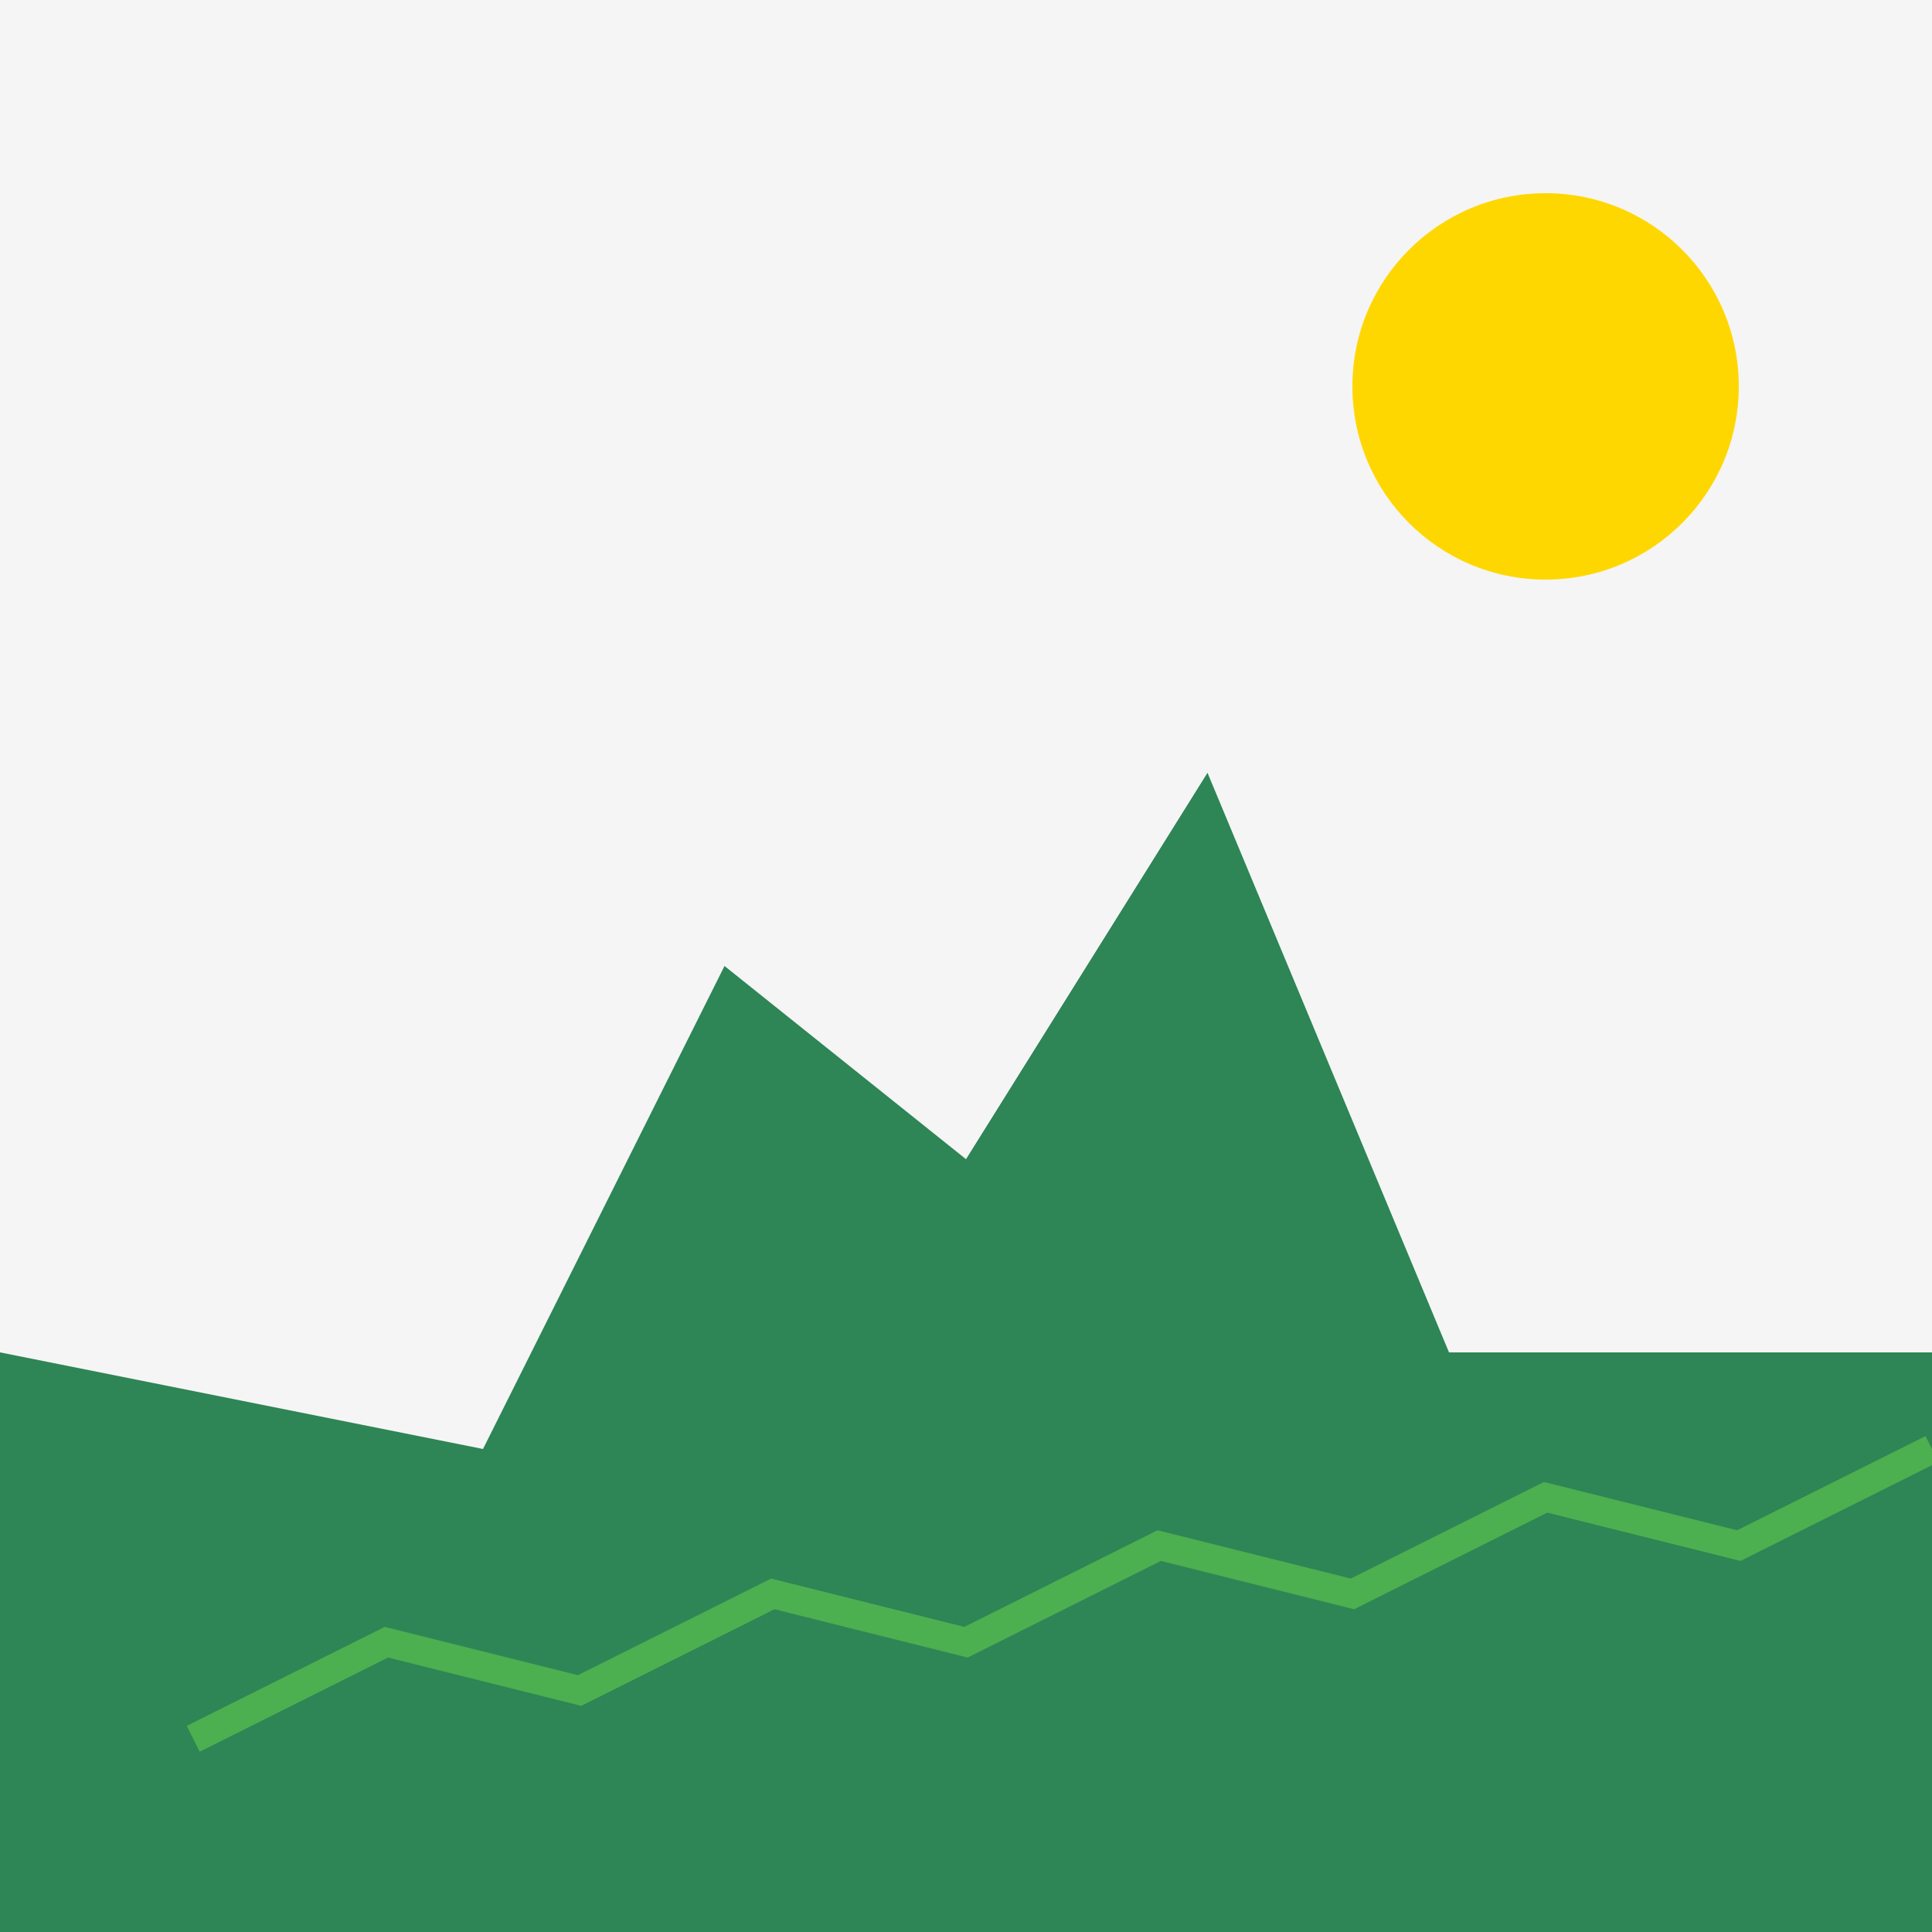
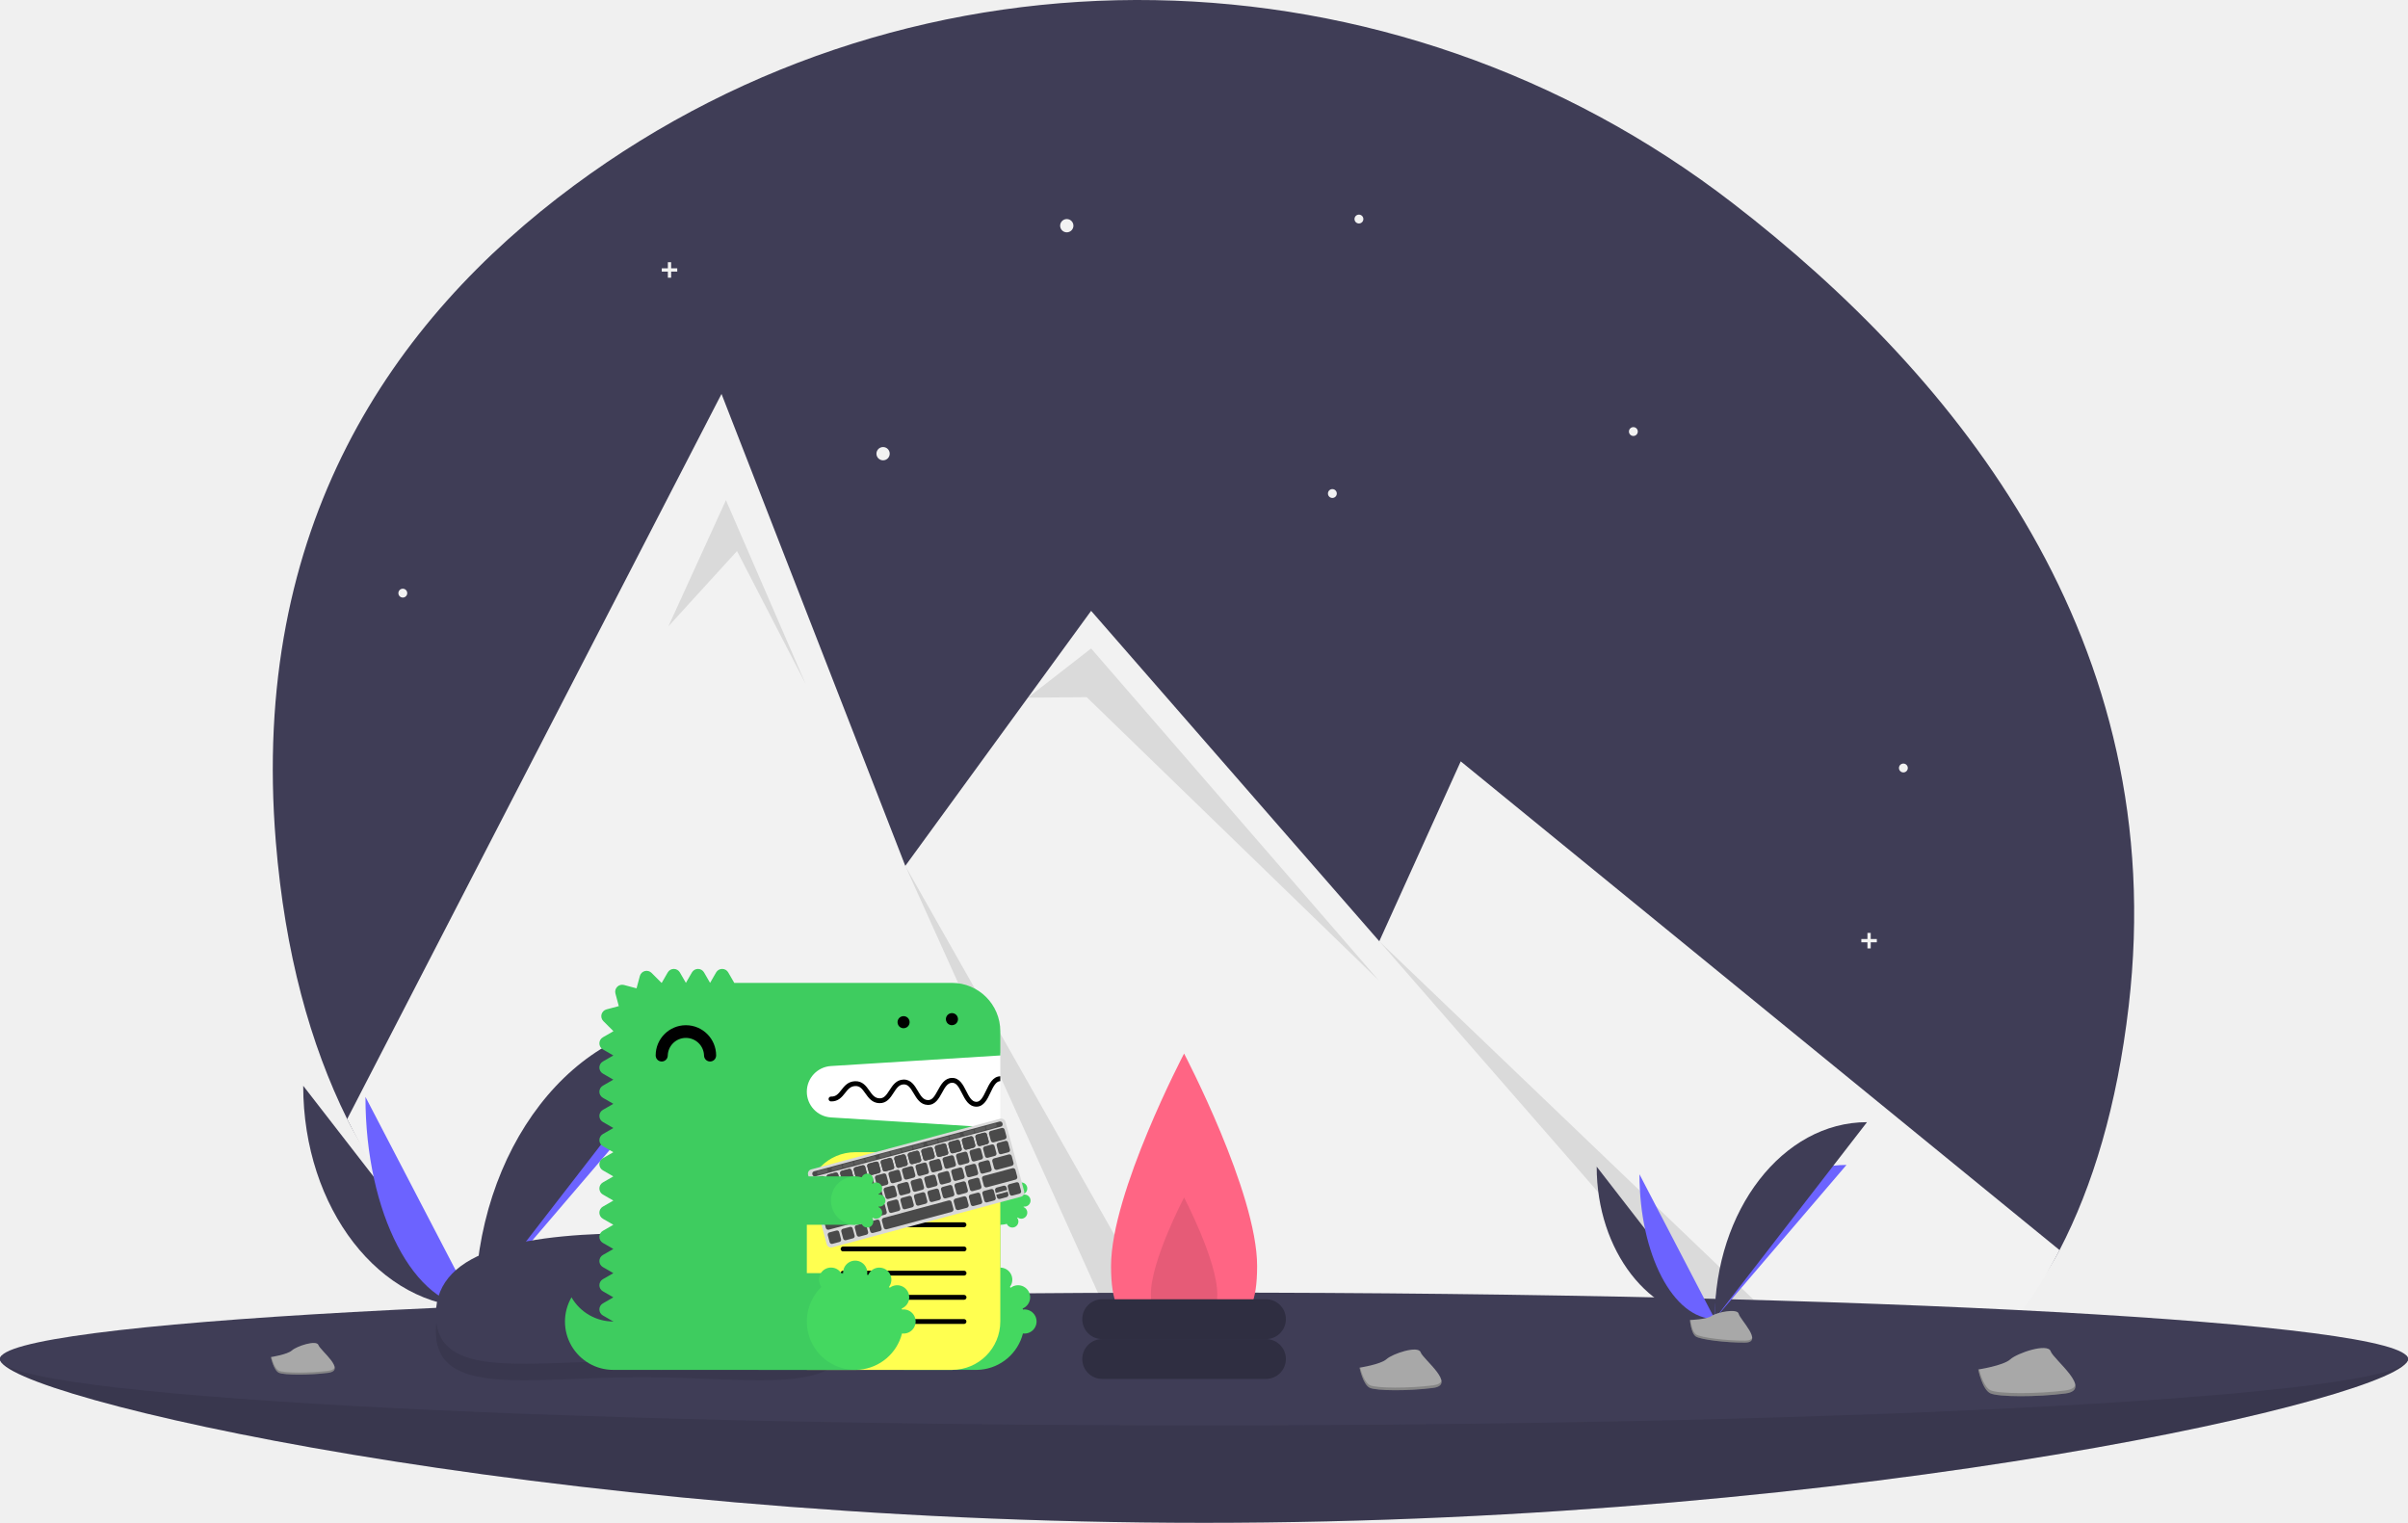
- <svg xmlns="http://www.w3.org/2000/svg" width="200" height="200" viewBox="0 0 200 200" fill="none">
-   <rect width="200" height="200" fill="#F5F5F5" />
-   <path d="M50 150L75 100L100 120L125 80L150 140L200 140L200 200L0 200L0 140L50 150Z" fill="#2E8555" />
-   <circle cx="160" cy="40" r="20" fill="#FFD700" />
-   <path d="M20 180L40 170L60 175L80 165L100 170L120 160L140 165L160 155L180 160L200 150" stroke="#4CAF50" stroke-width="3" fill="none" />
+ <svg xmlns="http://www.w3.org/2000/svg" width="1088" height="687.962" viewBox="0 0 1088 687.962">
+   <g id="Group_12" data-name="Group 12" transform="translate(-57 -56)">
+     <g id="Group_11" data-name="Group 11" transform="translate(57 56)">
+       <path id="Path_83" data-name="Path 83" d="M1017.81,560.461c-5.27,45.15-16.22,81.4-31.25,110.31-20,38.52-54.21,54.04-84.77,70.28a193.275,193.275,0,0,1-27.46,11.94c-55.61,19.3-117.85,14.18-166.74,3.99a657.282,657.282,0,0,0-104.09-13.16q-14.97-.675-29.97-.67c-15.42.02-293.07,5.29-360.67-131.57-16.69-33.76-28.13-75-32.24-125.27-11.63-142.12,52.29-235.46,134.74-296.47,155.97-115.41,369.76-110.57,523.43,7.88C941.15,276.621,1036.99,396.031,1017.81,560.461Z" transform="translate(-56 -106.019)" fill="#3f3d56" />
+       <path id="Path_84" data-name="Path 84" d="M986.56,670.771c-20,38.52-47.21,64.04-77.77,80.28a193.272,193.272,0,0,1-27.46,11.94c-55.61,19.3-117.85,14.18-166.74,3.99a657.3,657.3,0,0,0-104.09-13.16q-14.97-.675-29.97-.67-23.13.03-46.25,1.72c-100.17,7.36-253.82-6.43-321.42-143.29L382,283.981,444.95,445.6l20.09,51.59,55.37-75.98L549,381.981l130.2,149.27,36.8-81.27L970.78,657.9l14.21,11.59Z" transform="translate(-56 -106.019)" fill="#f2f2f2" />
+       <path id="Path_85" data-name="Path 85" d="M302,282.962l26-57,36,83-31-60Z" opacity="0.1" />
+       <path id="Path_86" data-name="Path 86" d="M610.5,753.821q-14.97-.675-29.97-.67L465.04,497.191Z" transform="translate(-56 -106.019)" opacity="0.1" />
+       <path id="Path_87" data-name="Path 87" d="M464.411,315.191,493,292.962l130,150-132-128Z" opacity="0.1" />
+       <path id="Path_88" data-name="Path 88" d="M908.79,751.051a193.265,193.265,0,0,1-27.46,11.94L679.2,531.251Z" transform="translate(-56 -106.019)" opacity="0.1" />
+       <circle id="Ellipse_11" data-name="Ellipse 11" cx="3" cy="3" r="3" transform="translate(479 98.962)" fill="#f2f2f2" />
+       <circle id="Ellipse_12" data-name="Ellipse 12" cx="3" cy="3" r="3" transform="translate(396 201.962)" fill="#f2f2f2" />
+       <circle id="Ellipse_13" data-name="Ellipse 13" cx="2" cy="2" r="2" transform="translate(600 220.962)" fill="#f2f2f2" />
+       <circle id="Ellipse_14" data-name="Ellipse 14" cx="2" cy="2" r="2" transform="translate(180 265.962)" fill="#f2f2f2" />
+       <circle id="Ellipse_15" data-name="Ellipse 15" cx="2" cy="2" r="2" transform="translate(612 96.962)" fill="#f2f2f2" />
+       <circle id="Ellipse_16" data-name="Ellipse 16" cx="2" cy="2" r="2" transform="translate(736 192.962)" fill="#f2f2f2" />
+       <circle id="Ellipse_17" data-name="Ellipse 17" cx="2" cy="2" r="2" transform="translate(858 344.962)" fill="#f2f2f2" />
+       <path id="Path_89" data-name="Path 89" d="M306,121.222h-2.76v-2.76h-1.48v2.76H299V122.7h2.76v2.759h1.48V122.7H306Z" fill="#f2f2f2" />
+       <path id="Path_90" data-name="Path 90" d="M848,424.222h-2.76v-2.76h-1.48v2.76H841V425.7h2.76v2.759h1.48V425.7H848Z" fill="#f2f2f2" />
+       <path id="Path_91" data-name="Path 91" d="M1144,719.981c0,16.569-243.557,74-544,74s-544-57.431-544-74,243.557,14,544,14S1144,703.413,1144,719.981Z" transform="translate(-56 -106.019)" fill="#3f3d56" />
+       <path id="Path_92" data-name="Path 92" d="M1144,719.981c0,16.569-243.557,74-544,74s-544-57.431-544-74,243.557,14,544,14S1144,703.413,1144,719.981Z" transform="translate(-56 -106.019)" opacity="0.1" />
+       <ellipse id="Ellipse_18" data-name="Ellipse 18" cx="544" cy="30" rx="544" ry="30" transform="translate(0 583.962)" fill="#3f3d56" />
+       <path id="Path_93" data-name="Path 93" d="M624,677.981c0,33.137-14.775,24-33,24s-33,9.137-33-24,33-96,33-96S624,644.844,624,677.981Z" transform="translate(-56 -106.019)" fill="#ff6584" />
+       <path id="Path_94" data-name="Path 94" d="M606,690.66c0,15.062-6.716,10.909-15,10.909s-15,4.153-15-10.909,15-43.636,15-43.636S606,675.6,606,690.66Z" transform="translate(-56 -106.019)" opacity="0.1" />
+       <rect id="Rectangle_97" data-name="Rectangle 97" width="92" height="18" rx="9" transform="translate(489 604.962)" fill="#2f2e41" />
+       <rect id="Rectangle_98" data-name="Rectangle 98" width="92" height="18" rx="9" transform="translate(489 586.962)" fill="#2f2e41" />
+       <path id="Path_95" data-name="Path 95" d="M193,596.547c0,55.343,34.719,100.126,77.626,100.126" transform="translate(-56 -106.019)" fill="#3f3d56" />
+       <path id="Path_96" data-name="Path 96" d="M270.626,696.673c0-55.965,38.745-101.251,86.626-101.251" transform="translate(-56 -106.019)" fill="#6c63ff" />
+       <path id="Path_97" data-name="Path 97" d="M221.125,601.564c0,52.57,22.14,95.109,49.5,95.109" transform="translate(-56 -106.019)" fill="#6c63ff" />
+       <path id="Path_98" data-name="Path 98" d="M270.626,696.673c0-71.511,44.783-129.377,100.126-129.377" transform="translate(-56 -106.019)" fill="#3f3d56" />
+       <path id="Path_99" data-name="Path 99" d="M254.3,697.379s11.009-.339,14.326-2.7,16.934-5.183,17.757-1.395,16.544,18.844,4.115,18.945-28.879-1.936-32.19-3.953S254.3,697.379,254.3,697.379Z" transform="translate(-56 -106.019)" fill="#a8a8a8" />
+       <path id="Path_100" data-name="Path 100" d="M290.716,710.909c-12.429.1-28.879-1.936-32.19-3.953-2.522-1.536-3.527-7.048-3.863-9.591l-.368.014s.7,8.879,4.009,10.9,19.761,4.053,32.19,3.953c3.588-.029,4.827-1.305,4.759-3.2C294.755,710.174,293.386,710.887,290.716,710.909Z" transform="translate(-56 -106.019)" opacity="0.2" />
+       <path id="Path_101" data-name="Path 101" d="M777.429,633.081c0,38.029,23.857,68.8,53.341,68.8" transform="translate(-56 -106.019)" fill="#3f3d56" />
+       <path id="Path_102" data-name="Path 102" d="M830.769,701.882c0-38.456,26.623-69.575,59.525-69.575" transform="translate(-56 -106.019)" fill="#6c63ff" />
+       <path id="Path_103" data-name="Path 103" d="M796.755,636.528c0,36.124,15.213,65.354,34.014,65.354" transform="translate(-56 -106.019)" fill="#6c63ff" />
+       <path id="Path_104" data-name="Path 104" d="M830.769,701.882c0-49.139,30.773-88.9,68.8-88.9" transform="translate(-56 -106.019)" fill="#3f3d56" />
+       <path id="Path_105" data-name="Path 105" d="M819.548,702.367s7.565-.233,9.844-1.856,11.636-3.562,12.2-.958,11.368,12.949,2.828,13.018-19.844-1.33-22.119-2.716S819.548,702.367,819.548,702.367Z" transform="translate(-56 -106.019)" fill="#a8a8a8" />
+       <path id="Path_106" data-name="Path 106" d="M844.574,711.664c-8.54.069-19.844-1.33-22.119-2.716-1.733-1.056-2.423-4.843-2.654-6.59l-.253.01s.479,6.1,2.755,7.487,13.579,2.785,22.119,2.716c2.465-.02,3.317-.9,3.27-2.2C847.349,711.159,846.409,711.649,844.574,711.664Z" transform="translate(-56 -106.019)" opacity="0.2" />
+       <path id="Path_107" data-name="Path 107" d="M949.813,724.718s11.36-1.729,14.5-4.591,16.89-7.488,18.217-3.667,19.494,17.447,6.633,19.107-30.153,1.609-33.835-.065S949.813,724.718,949.813,724.718Z" transform="translate(-56 -106.019)" fill="#a8a8a8" />
+       <path id="Path_108" data-name="Path 108" d="M989.228,734.173c-12.86,1.659-30.153,1.609-33.835-.065-2.8-1.275-4.535-6.858-5.2-9.45l-.379.061s1.833,9.109,5.516,10.783,20.975,1.725,33.835.065c3.712-.479,4.836-1.956,4.529-3.906C993.319,732.907,991.991,733.817,989.228,734.173Z" transform="translate(-56 -106.019)" opacity="0.2" />
+       <path id="Path_109" data-name="Path 109" d="M670.26,723.9s9.587-1.459,12.237-3.875,14.255-6.32,15.374-3.095,16.452,14.725,5.6,16.125-25.448,1.358-28.555-.055S670.26,723.9,670.26,723.9Z" transform="translate(-56 -106.019)" fill="#a8a8a8" />
+       <path id="Path_110" data-name="Path 110" d="M703.524,731.875c-10.853,1.4-25.448,1.358-28.555-.055-2.367-1.076-3.827-5.788-4.39-7.976l-.32.051s1.547,7.687,4.655,9.1,17.7,1.456,28.555.055c3.133-.4,4.081-1.651,3.822-3.3C706.977,730.807,705.856,731.575,703.524,731.875Z" transform="translate(-56 -106.019)" opacity="0.2" />
+       <path id="Path_111" data-name="Path 111" d="M178.389,719.109s7.463-1.136,9.527-3.016,11.1-4.92,11.969-2.409,12.808,11.463,4.358,12.553-19.811,1.057-22.23-.043S178.389,719.109,178.389,719.109Z" transform="translate(-56 -106.019)" fill="#a8a8a8" />
+       <path id="Path_112" data-name="Path 112" d="M204.285,725.321c-8.449,1.09-19.811,1.057-22.23-.043-1.842-.838-2.979-4.506-3.417-6.209l-.249.04s1.2,5.984,3.624,7.085,13.781,1.133,22.23.043c2.439-.315,3.177-1.285,2.976-2.566C206.973,724.489,206.1,725.087,204.285,725.321Z" transform="translate(-56 -106.019)" opacity="0.2" />
+       <path id="Path_113" data-name="Path 113" d="M439.7,707.337c0,30.22-42.124,20.873-93.7,20.873s-93.074,9.347-93.074-20.873,42.118-36.793,93.694-36.793S439.7,677.117,439.7,707.337Z" transform="translate(-56 -106.019)" opacity="0.1" />
+       <path id="Path_114" data-name="Path 114" d="M439.7,699.9c0,30.22-42.124,20.873-93.7,20.873s-93.074,9.347-93.074-20.873S295.04,663.1,346.616,663.1,439.7,669.676,439.7,699.9Z" transform="translate(-56 -106.019)" fill="#3f3d56" />
+     </g>
+     <g id="docusaurus_keytar" transform="translate(312.271 493.733)">
+       <path id="Path_40" data-name="Path 40" d="M99,52h91.791V89.153H99Z" transform="translate(5.904 -14.001)" fill="#fff" fill-rule="evenodd" />
+       <path id="Path_41" data-name="Path 41" d="M24.855,163.927A21.828,21.828,0,0,1,5.947,153a21.829,21.829,0,0,0,18.908,32.782H46.71V163.927Z" transform="translate(-3 -4.634)" fill="#3ecc5f" fill-rule="evenodd" />
+       <path id="Path_42" data-name="Path 42" d="M121.861,61.1l76.514-4.782V45.39A21.854,21.854,0,0,0,176.52,23.535H78.173L75.441,18.8a3.154,3.154,0,0,0-5.464,0l-2.732,4.732L64.513,18.8a3.154,3.154,0,0,0-5.464,0l-2.732,4.732L53.586,18.8a3.154,3.154,0,0,0-5.464,0L45.39,23.535c-.024,0-.046,0-.071,0l-4.526-4.525a3.153,3.153,0,0,0-5.276,1.414l-1.5,5.577-5.674-1.521a3.154,3.154,0,0,0-3.863,3.864L26,34.023l-5.575,1.494a3.155,3.155,0,0,0-1.416,5.278l4.526,4.526c0,.023,0,.046,0,.07L18.8,48.122a3.154,3.154,0,0,0,0,5.464l4.732,2.732L18.8,59.05a3.154,3.154,0,0,0,0,5.464l4.732,2.732L18.8,69.977a3.154,3.154,0,0,0,0,5.464l4.732,2.732L18.8,80.9a3.154,3.154,0,0,0,0,5.464L23.535,89.1,18.8,91.832a3.154,3.154,0,0,0,0,5.464l4.732,2.732L18.8,102.76a3.154,3.154,0,0,0,0,5.464l4.732,2.732L18.8,113.687a3.154,3.154,0,0,0,0,5.464l4.732,2.732L18.8,124.615a3.154,3.154,0,0,0,0,5.464l4.732,2.732L18.8,135.542a3.154,3.154,0,0,0,0,5.464l4.732,2.732L18.8,146.469a3.154,3.154,0,0,0,0,5.464l4.732,2.732L18.8,157.4a3.154,3.154,0,0,0,0,5.464l4.732,2.732L18.8,168.324a3.154,3.154,0,0,0,0,5.464l4.732,2.732A21.854,21.854,0,0,0,45.39,198.375H176.52a21.854,21.854,0,0,0,21.855-21.855V89.1l-76.514-4.782a11.632,11.632,0,0,1,0-23.219" transform="translate(-1.681 -17.226)" fill="#3ecc5f" fill-rule="evenodd" />
+       <path id="Path_43" data-name="Path 43" d="M143,186.71h32.782V143H143Z" transform="translate(9.984 -5.561)" fill="#3ecc5f" fill-rule="evenodd" />
+       <path id="Path_44" data-name="Path 44" d="M196.71,159.855a5.438,5.438,0,0,0-.7.07c-.042-.164-.081-.329-.127-.493a5.457,5.457,0,1,0-5.4-9.372q-.181-.185-.366-.367a5.454,5.454,0,1,0-9.384-5.4c-.162-.046-.325-.084-.486-.126a5.467,5.467,0,1,0-10.788,0c-.162.042-.325.08-.486.126a5.457,5.457,0,1,0-9.384,5.4,21.843,21.843,0,1,0,36.421,21.02,5.452,5.452,0,1,0,.7-10.858" transform="translate(10.912 -6.025)" fill="#44d860" fill-rule="evenodd" />
+       <path id="Path_45" data-name="Path 45" d="M153,124.855h32.782V103H153Z" transform="translate(10.912 -9.271)" fill="#3ecc5f" fill-rule="evenodd" />
+       <path id="Path_46" data-name="Path 46" d="M194.855,116.765a2.732,2.732,0,1,0,0-5.464,2.811,2.811,0,0,0-.349.035c-.022-.082-.04-.164-.063-.246a2.733,2.733,0,0,0-1.052-5.253,2.7,2.7,0,0,0-1.648.566q-.09-.093-.184-.184a2.7,2.7,0,0,0,.553-1.633,2.732,2.732,0,0,0-5.245-1.07,10.928,10.928,0,1,0,0,21.031,2.732,2.732,0,0,0,5.245-1.07,2.7,2.7,0,0,0-.553-1.633q.093-.09.184-.184a2.7,2.7,0,0,0,1.648.566,2.732,2.732,0,0,0,1.052-5.253c.023-.081.042-.164.063-.246a2.814,2.814,0,0,0,.349.035" transform="translate(12.767 -9.377)" fill="#44d860" fill-rule="evenodd" />
+       <path id="Path_47" data-name="Path 47" d="M65.087,56.891a2.732,2.732,0,0,1-2.732-2.732,8.2,8.2,0,0,0-16.391,0,2.732,2.732,0,0,1-5.464,0,13.659,13.659,0,0,1,27.319,0,2.732,2.732,0,0,1-2.732,2.732" transform="translate(0.478 -15.068)" fill-rule="evenodd" />
+       <path id="Path_48" data-name="Path 48" d="M103,191.347h65.565a21.854,21.854,0,0,0,21.855-21.855V93H124.855A21.854,21.854,0,0,0,103,114.855Z" transform="translate(6.275 -10.199)" fill="#ffff50" fill-rule="evenodd" />
+       <path id="Path_49" data-name="Path 49" d="M173.216,129.787H118.535a1.093,1.093,0,1,1,0-2.185h54.681a1.093,1.093,0,0,1,0,2.185m0,21.855H118.535a1.093,1.093,0,1,1,0-2.186h54.681a1.093,1.093,0,0,1,0,2.186m0,21.855H118.535a1.093,1.093,0,1,1,0-2.185h54.681a1.093,1.093,0,0,1,0,2.185m0-54.434H118.535a1.093,1.093,0,1,1,0-2.185h54.681a1.093,1.093,0,0,1,0,2.185m0,21.652H118.535a1.093,1.093,0,1,1,0-2.186h54.681a1.093,1.093,0,0,1,0,2.186m0,21.855H118.535a1.093,1.093,0,1,1,0-2.186h54.681a1.093,1.093,0,0,1,0,2.186M189.585,61.611c-.013,0-.024-.007-.037-.005-3.377.115-4.974,3.492-6.384,6.472-1.471,3.114-2.608,5.139-4.473,5.078-2.064-.074-3.244-2.406-4.494-4.874-1.436-2.835-3.075-6.049-6.516-5.929-3.329.114-4.932,3.053-6.346,5.646-1.5,2.762-2.529,4.442-4.5,4.364-2.106-.076-3.225-1.972-4.52-4.167-1.444-2.443-3.112-5.191-6.487-5.1-3.272.113-4.879,2.606-6.3,4.808-1.5,2.328-2.552,3.746-4.551,3.662-2.156-.076-3.27-1.65-4.558-3.472-1.447-2.047-3.077-4.363-6.442-4.251-3.2.109-4.807,2.153-6.224,3.954-1.346,1.709-2.4,3.062-4.621,2.977a1.093,1.093,0,0,0-.079,2.186c3.3.11,4.967-1.967,6.417-3.81,1.286-1.635,2.4-3.045,4.582-3.12,2.1-.09,3.091,1.218,4.584,3.327,1.417,2,3.026,4.277,6.263,4.394,3.391.114,5.022-2.42,6.467-4.663,1.292-2,2.406-3.734,4.535-3.807,1.959-.073,3.026,1.475,4.529,4.022,1.417,2.4,3.023,5.121,6.324,5.241,3.415.118,5.064-2.863,6.5-5.5,1.245-2.282,2.419-4.437,4.5-4.509,1.959-.046,2.981,1.743,4.492,4.732,1.412,2.79,3.013,5.95,6.365,6.071l.185,0c3.348,0,4.937-3.36,6.343-6.331,1.245-2.634,2.423-5.114,4.444-5.216Z" transform="translate(7.109 -13.11)" fill-rule="evenodd" />
+       <path id="Path_50" data-name="Path 50" d="M83,186.71h43.71V143H83Z" transform="translate(4.42 -5.561)" fill="#3ecc5f" fill-rule="evenodd" />
+       <g id="Group_8" data-name="Group 8" transform="matrix(0.966, -0.259, 0.259, 0.966, 109.327, 91.085)">
+         <rect id="Rectangle_3" data-name="Rectangle 3" width="92.361" height="36.462" rx="2" transform="translate(0 0)" fill="#d8d8d8" />
+         <g id="Group_2" data-name="Group 2" transform="translate(1.531 23.03)">
+           <rect id="Rectangle_4" data-name="Rectangle 4" width="5.336" height="5.336" rx="1" transform="translate(16.797 0)" fill="#4a4a4a" />
+           <rect id="Rectangle_5" data-name="Rectangle 5" width="5.336" height="5.336" rx="1" transform="translate(23.12 0)" fill="#4a4a4a" />
+           <rect id="Rectangle_6" data-name="Rectangle 6" width="5.336" height="5.336" rx="1" transform="translate(29.444 0)" fill="#4a4a4a" />
+           <rect id="Rectangle_7" data-name="Rectangle 7" width="5.336" height="5.336" rx="1" transform="translate(35.768 0)" fill="#4a4a4a" />
+           <rect id="Rectangle_8" data-name="Rectangle 8" width="5.336" height="5.336" rx="1" transform="translate(42.091 0)" fill="#4a4a4a" />
+           <rect id="Rectangle_9" data-name="Rectangle 9" width="5.336" height="5.336" rx="1" transform="translate(48.415 0)" fill="#4a4a4a" />
+           <rect id="Rectangle_10" data-name="Rectangle 10" width="5.336" height="5.336" rx="1" transform="translate(54.739 0)" fill="#4a4a4a" />
+           <rect id="Rectangle_11" data-name="Rectangle 11" width="5.336" height="5.336" rx="1" transform="translate(61.063 0)" fill="#4a4a4a" />
+           <rect id="Rectangle_12" data-name="Rectangle 12" width="5.336" height="5.336" rx="1" transform="translate(67.386 0)" fill="#4a4a4a" />
+           <path id="Path_51" data-name="Path 51" d="M1.093,0H14.518a1.093,1.093,0,0,1,1.093,1.093V4.243a1.093,1.093,0,0,1-1.093,1.093H1.093A1.093,1.093,0,0,1,0,4.243V1.093A1.093,1.093,0,0,1,1.093,0ZM75,0H88.426a1.093,1.093,0,0,1,1.093,1.093V4.243a1.093,1.093,0,0,1-1.093,1.093H75a1.093,1.093,0,0,1-1.093-1.093V1.093A1.093,1.093,0,0,1,75,0Z" transform="translate(0 0)" fill="#4a4a4a" fill-rule="evenodd" />
+         </g>
+         <g id="Group_3" data-name="Group 3" transform="translate(1.531 10.261)">
+           <path id="Path_52" data-name="Path 52" d="M1.093,0H6.218A1.093,1.093,0,0,1,7.31,1.093V4.242A1.093,1.093,0,0,1,6.218,5.335H1.093A1.093,1.093,0,0,1,0,4.242V1.093A1.093,1.093,0,0,1,1.093,0Z" transform="translate(0 0)" fill="#4a4a4a" fill-rule="evenodd" />
+           <rect id="Rectangle_13" data-name="Rectangle 13" width="5.336" height="5.336" rx="1" transform="translate(8.299 0)" fill="#4a4a4a" />
+           <rect id="Rectangle_14" data-name="Rectangle 14" width="5.336" height="5.336" rx="1" transform="translate(14.623 0)" fill="#4a4a4a" />
+           <rect id="Rectangle_15" data-name="Rectangle 15" width="5.336" height="5.336" rx="1" transform="translate(20.947 0)" fill="#4a4a4a" />
+           <rect id="Rectangle_16" data-name="Rectangle 16" width="5.336" height="5.336" rx="1" transform="translate(27.271 0)" fill="#4a4a4a" />
+           <rect id="Rectangle_17" data-name="Rectangle 17" width="5.336" height="5.336" rx="1" transform="translate(33.594 0)" fill="#4a4a4a" />
+           <rect id="Rectangle_18" data-name="Rectangle 18" width="5.336" height="5.336" rx="1" transform="translate(39.918 0)" fill="#4a4a4a" />
+           <rect id="Rectangle_19" data-name="Rectangle 19" width="5.336" height="5.336" rx="1" transform="translate(46.242 0)" fill="#4a4a4a" />
+           <rect id="Rectangle_20" data-name="Rectangle 20" width="5.336" height="5.336" rx="1" transform="translate(52.565 0)" fill="#4a4a4a" />
+           <rect id="Rectangle_21" data-name="Rectangle 21" width="5.336" height="5.336" rx="1" transform="translate(58.888 0)" fill="#4a4a4a" />
+           <rect id="Rectangle_22" data-name="Rectangle 22" width="5.336" height="5.336" rx="1" transform="translate(65.212 0)" fill="#4a4a4a" />
+           <rect id="Rectangle_23" data-name="Rectangle 23" width="5.336" height="5.336" rx="1" transform="translate(71.536 0)" fill="#4a4a4a" />
+           <rect id="Rectangle_24" data-name="Rectangle 24" width="5.336" height="5.336" rx="1" transform="translate(77.859 0)" fill="#4a4a4a" />
+           <rect id="Rectangle_25" data-name="Rectangle 25" width="5.336" height="5.336" rx="1" transform="translate(84.183 0)" fill="#4a4a4a" />
+         </g>
+         <g id="Group_4" data-name="Group 4" transform="translate(91.05 9.546) rotate(180)">
+           <path id="Path_53" data-name="Path 53" d="M1.093,0H6.219A1.093,1.093,0,0,1,7.312,1.093v3.15A1.093,1.093,0,0,1,6.219,5.336H1.093A1.093,1.093,0,0,1,0,4.243V1.093A1.093,1.093,0,0,1,1.093,0Z" transform="translate(0 0)" fill="#4a4a4a" fill-rule="evenodd" />
+           <rect id="Rectangle_26" data-name="Rectangle 26" width="5.336" height="5.336" rx="1" transform="translate(8.299 0)" fill="#4a4a4a" />
+           <rect id="Rectangle_27" data-name="Rectangle 27" width="5.336" height="5.336" rx="1" transform="translate(14.623 0)" fill="#4a4a4a" />
+           <rect id="Rectangle_28" data-name="Rectangle 28" width="5.336" height="5.336" rx="1" transform="translate(20.947 0)" fill="#4a4a4a" />
+           <rect id="Rectangle_29" data-name="Rectangle 29" width="5.336" height="5.336" rx="1" transform="translate(27.271 0)" fill="#4a4a4a" />
+           <rect id="Rectangle_30" data-name="Rectangle 30" width="5.336" height="5.336" rx="1" transform="translate(33.594 0)" fill="#4a4a4a" />
+           <rect id="Rectangle_31" data-name="Rectangle 31" width="5.336" height="5.336" rx="1" transform="translate(39.918 0)" fill="#4a4a4a" />
+           <rect id="Rectangle_32" data-name="Rectangle 32" width="5.336" height="5.336" rx="1" transform="translate(46.242 0)" fill="#4a4a4a" />
+           <rect id="Rectangle_33" data-name="Rectangle 33" width="5.336" height="5.336" rx="1" transform="translate(52.565 0)" fill="#4a4a4a" />
+           <rect id="Rectangle_34" data-name="Rectangle 34" width="5.336" height="5.336" rx="1" transform="translate(58.889 0)" fill="#4a4a4a" />
+           <rect id="Rectangle_35" data-name="Rectangle 35" width="5.336" height="5.336" rx="1" transform="translate(65.213 0)" fill="#4a4a4a" />
+           <rect id="Rectangle_36" data-name="Rectangle 36" width="5.336" height="5.336" rx="1" transform="translate(71.537 0)" fill="#4a4a4a" />
+           <rect id="Rectangle_37" data-name="Rectangle 37" width="5.336" height="5.336" rx="1" transform="translate(77.86 0)" fill="#4a4a4a" />
+           <rect id="Rectangle_38" data-name="Rectangle 38" width="5.336" height="5.336" rx="1" transform="translate(84.183 0)" fill="#4a4a4a" />
+           <rect id="Rectangle_39" data-name="Rectangle 39" width="5.336" height="5.336" rx="1" transform="translate(8.299 0)" fill="#4a4a4a" />
+           <rect id="Rectangle_40" data-name="Rectangle 40" width="5.336" height="5.336" rx="1" transform="translate(14.623 0)" fill="#4a4a4a" />
+           <rect id="Rectangle_41" data-name="Rectangle 41" width="5.336" height="5.336" rx="1" transform="translate(20.947 0)" fill="#4a4a4a" />
+           <rect id="Rectangle_42" data-name="Rectangle 42" width="5.336" height="5.336" rx="1" transform="translate(27.271 0)" fill="#4a4a4a" />
+           <rect id="Rectangle_43" data-name="Rectangle 43" width="5.336" height="5.336" rx="1" transform="translate(33.594 0)" fill="#4a4a4a" />
+           <rect id="Rectangle_44" data-name="Rectangle 44" width="5.336" height="5.336" rx="1" transform="translate(39.918 0)" fill="#4a4a4a" />
+           <rect id="Rectangle_45" data-name="Rectangle 45" width="5.336" height="5.336" rx="1" transform="translate(46.242 0)" fill="#4a4a4a" />
+           <rect id="Rectangle_46" data-name="Rectangle 46" width="5.336" height="5.336" rx="1" transform="translate(52.565 0)" fill="#4a4a4a" />
+           <rect id="Rectangle_47" data-name="Rectangle 47" width="5.336" height="5.336" rx="1" transform="translate(58.889 0)" fill="#4a4a4a" />
+           <rect id="Rectangle_48" data-name="Rectangle 48" width="5.336" height="5.336" rx="1" transform="translate(65.213 0)" fill="#4a4a4a" />
+           <rect id="Rectangle_49" data-name="Rectangle 49" width="5.336" height="5.336" rx="1" transform="translate(71.537 0)" fill="#4a4a4a" />
+           <rect id="Rectangle_50" data-name="Rectangle 50" width="5.336" height="5.336" rx="1" transform="translate(77.86 0)" fill="#4a4a4a" />
+           <rect id="Rectangle_51" data-name="Rectangle 51" width="5.336" height="5.336" rx="1" transform="translate(84.183 0)" fill="#4a4a4a" />
+         </g>
+         <g id="Group_6" data-name="Group 6" transform="translate(1.531 16.584)">
+           <path id="Path_54" data-name="Path 54" d="M1.093,0h7.3A1.093,1.093,0,0,1,9.485,1.093v3.15A1.093,1.093,0,0,1,8.392,5.336h-7.3A1.093,1.093,0,0,1,0,4.243V1.094A1.093,1.093,0,0,1,1.093,0Z" transform="translate(0 0)" fill="#4a4a4a" fill-rule="evenodd" />
+           <g id="Group_5" data-name="Group 5" transform="translate(10.671 0)">
+             <rect id="Rectangle_52" data-name="Rectangle 52" width="5.336" height="5.336" rx="1" fill="#4a4a4a" />
+             <rect id="Rectangle_53" data-name="Rectangle 53" width="5.336" height="5.336" rx="1" transform="translate(6.324 0)" fill="#4a4a4a" />
+             <rect id="Rectangle_54" data-name="Rectangle 54" width="5.336" height="5.336" rx="1" transform="translate(12.647 0)" fill="#4a4a4a" />
+             <rect id="Rectangle_55" data-name="Rectangle 55" width="5.336" height="5.336" rx="1" transform="translate(18.971 0)" fill="#4a4a4a" />
+             <rect id="Rectangle_56" data-name="Rectangle 56" width="5.336" height="5.336" rx="1" transform="translate(25.295 0)" fill="#4a4a4a" />
+             <rect id="Rectangle_57" data-name="Rectangle 57" width="5.336" height="5.336" rx="1" transform="translate(31.619 0)" fill="#4a4a4a" />
+             <rect id="Rectangle_58" data-name="Rectangle 58" width="5.336" height="5.336" rx="1" transform="translate(37.942 0)" fill="#4a4a4a" />
+             <rect id="Rectangle_59" data-name="Rectangle 59" width="5.336" height="5.336" rx="1" transform="translate(44.265 0)" fill="#4a4a4a" />
+             <rect id="Rectangle_60" data-name="Rectangle 60" width="5.336" height="5.336" rx="1" transform="translate(50.589 0)" fill="#4a4a4a" />
+             <rect id="Rectangle_61" data-name="Rectangle 61" width="5.336" height="5.336" rx="1" transform="translate(56.912 0)" fill="#4a4a4a" />
+             <rect id="Rectangle_62" data-name="Rectangle 62" width="5.336" height="5.336" rx="1" transform="translate(63.236 0)" fill="#4a4a4a" />
+           </g>
+           <path id="Path_55" data-name="Path 55" d="M1.094,0H8A1.093,1.093,0,0,1,9.091,1.093v3.15A1.093,1.093,0,0,1,8,5.336H1.093A1.093,1.093,0,0,1,0,4.243V1.094A1.093,1.093,0,0,1,1.093,0Z" transform="translate(80.428 0)" fill="#4a4a4a" fill-rule="evenodd" />
+         </g>
+         <g id="Group_7" data-name="Group 7" transform="translate(1.531 29.627)">
+           <rect id="Rectangle_63" data-name="Rectangle 63" width="5.336" height="5.336" rx="1" transform="translate(0 0)" fill="#4a4a4a" />
+           <rect id="Rectangle_64" data-name="Rectangle 64" width="5.336" height="5.336" rx="1" transform="translate(6.324 0)" fill="#4a4a4a" />
+           <rect id="Rectangle_65" data-name="Rectangle 65" width="5.336" height="5.336" rx="1" transform="translate(12.647 0)" fill="#4a4a4a" />
+           <rect id="Rectangle_66" data-name="Rectangle 66" width="5.336" height="5.336" rx="1" transform="translate(18.971 0)" fill="#4a4a4a" />
+           <path id="Path_56" data-name="Path 56" d="M1.093,0H31.515a1.093,1.093,0,0,1,1.093,1.093V4.244a1.093,1.093,0,0,1-1.093,1.093H1.093A1.093,1.093,0,0,1,0,4.244V1.093A1.093,1.093,0,0,1,1.093,0ZM34.687,0h3.942a1.093,1.093,0,0,1,1.093,1.093V4.244a1.093,1.093,0,0,1-1.093,1.093H34.687a1.093,1.093,0,0,1-1.093-1.093V1.093A1.093,1.093,0,0,1,34.687,0Z" transform="translate(25.294 0)" fill="#4a4a4a" fill-rule="evenodd" />
+           <rect id="Rectangle_67" data-name="Rectangle 67" width="5.336" height="5.336" rx="1" transform="translate(66.003 0)" fill="#4a4a4a" />
+           <rect id="Rectangle_68" data-name="Rectangle 68" width="5.336" height="5.336" rx="1" transform="translate(72.327 0)" fill="#4a4a4a" />
+           <rect id="Rectangle_69" data-name="Rectangle 69" width="5.336" height="5.336" rx="1" transform="translate(84.183 0)" fill="#4a4a4a" />
+           <path id="Path_57" data-name="Path 57" d="M5.336,0V1.18A1.093,1.093,0,0,1,4.243,2.273H1.093A1.093,1.093,0,0,1,0,1.18V0Z" transform="translate(83.59 2.273) rotate(180)" fill="#4a4a4a" />
+           <path id="Path_58" data-name="Path 58" d="M5.336,0V1.18A1.093,1.093,0,0,1,4.243,2.273H1.093A1.093,1.093,0,0,1,0,1.18V0Z" transform="translate(78.255 3.063)" fill="#4a4a4a" />
+         </g>
+         <rect id="Rectangle_70" data-name="Rectangle 70" width="88.927" height="2.371" rx="1.085" transform="translate(1.925 1.17)" fill="#4a4a4a" />
+         <rect id="Rectangle_71" data-name="Rectangle 71" width="4.986" height="1.581" rx="0.723" transform="translate(4.1 1.566)" fill="#d8d8d8" opacity="0.136" />
+         <rect id="Rectangle_72" data-name="Rectangle 72" width="4.986" height="1.581" rx="0.723" transform="translate(10.923 1.566)" fill="#d8d8d8" opacity="0.136" />
+         <rect id="Rectangle_73" data-name="Rectangle 73" width="4.986" height="1.581" rx="0.723" transform="translate(16.173 1.566)" fill="#d8d8d8" opacity="0.136" />
+         <rect id="Rectangle_74" data-name="Rectangle 74" width="4.986" height="1.581" rx="0.723" transform="translate(21.421 1.566)" fill="#d8d8d8" opacity="0.136" />
+         <rect id="Rectangle_75" data-name="Rectangle 75" width="4.986" height="1.581" rx="0.723" transform="translate(26.671 1.566)" fill="#d8d8d8" opacity="0.136" />
+         <rect id="Rectangle_76" data-name="Rectangle 76" width="4.986" height="1.581" rx="0.723" transform="translate(33.232 1.566)" fill="#d8d8d8" opacity="0.136" />
+         <rect id="Rectangle_77" data-name="Rectangle 77" width="4.986" height="1.581" rx="0.723" transform="translate(38.48 1.566)" fill="#d8d8d8" opacity="0.136" />
+         <rect id="Rectangle_78" data-name="Rectangle 78" width="4.986" height="1.581" rx="0.723" transform="translate(43.73 1.566)" fill="#d8d8d8" opacity="0.136" />
+         <rect id="Rectangle_79" data-name="Rectangle 79" width="4.986" height="1.581" rx="0.723" transform="translate(48.978 1.566)" fill="#d8d8d8" opacity="0.136" />
+         <rect id="Rectangle_80" data-name="Rectangle 80" width="4.986" height="1.581" rx="0.723" transform="translate(55.54 1.566)" fill="#d8d8d8" opacity="0.136" />
+         <rect id="Rectangle_81" data-name="Rectangle 81" width="4.986" height="1.581" rx="0.723" transform="translate(60.788 1.566)" fill="#d8d8d8" opacity="0.136" />
+         <rect id="Rectangle_82" data-name="Rectangle 82" width="4.986" height="1.581" rx="0.723" transform="translate(66.038 1.566)" fill="#d8d8d8" opacity="0.136" />
+         <rect id="Rectangle_83" data-name="Rectangle 83" width="4.986" height="1.581" rx="0.723" transform="translate(72.599 1.566)" fill="#d8d8d8" opacity="0.136" />
+         <rect id="Rectangle_84" data-name="Rectangle 84" width="4.986" height="1.581" rx="0.723" transform="translate(77.847 1.566)" fill="#d8d8d8" opacity="0.136" />
+         <rect id="Rectangle_85" data-name="Rectangle 85" width="4.986" height="1.581" rx="0.723" transform="translate(83.097 1.566)" fill="#d8d8d8" opacity="0.136" />
+       </g>
+       <path id="Path_59" data-name="Path 59" d="M146.71,159.855a5.439,5.439,0,0,0-.7.07c-.042-.164-.081-.329-.127-.493a5.457,5.457,0,1,0-5.4-9.372q-.181-.185-.366-.367a5.454,5.454,0,1,0-9.384-5.4c-.162-.046-.325-.084-.486-.126a5.467,5.467,0,1,0-10.788,0c-.162.042-.325.08-.486.126a5.457,5.457,0,1,0-9.384,5.4,21.843,21.843,0,1,0,36.421,21.02,5.452,5.452,0,1,0,.7-10.858" transform="translate(6.275 -6.025)" fill="#44d860" fill-rule="evenodd" />
+       <path id="Path_60" data-name="Path 60" d="M83,124.855h43.71V103H83Z" transform="translate(4.42 -9.271)" fill="#3ecc5f" fill-rule="evenodd" />
+       <path id="Path_61" data-name="Path 61" d="M134.855,116.765a2.732,2.732,0,1,0,0-5.464,2.811,2.811,0,0,0-.349.035c-.022-.082-.04-.164-.063-.246a2.733,2.733,0,0,0-1.052-5.253,2.7,2.7,0,0,0-1.648.566q-.09-.093-.184-.184a2.7,2.7,0,0,0,.553-1.633,2.732,2.732,0,0,0-5.245-1.07,10.928,10.928,0,1,0,0,21.031,2.732,2.732,0,0,0,5.245-1.07,2.7,2.7,0,0,0-.553-1.633q.093-.09.184-.184a2.7,2.7,0,0,0,1.648.566,2.732,2.732,0,0,0,1.052-5.253c.023-.081.042-.164.063-.246a2.811,2.811,0,0,0,.349.035" transform="translate(7.202 -9.377)" fill="#44d860" fill-rule="evenodd" />
+       <path id="Path_62" data-name="Path 62" d="M143.232,42.33a2.967,2.967,0,0,1-.535-.055,2.754,2.754,0,0,1-.514-.153,2.838,2.838,0,0,1-.471-.251,4.139,4.139,0,0,1-.415-.339,3.2,3.2,0,0,1-.338-.415A2.7,2.7,0,0,1,140.5,39.6a2.968,2.968,0,0,1,.055-.535,3.152,3.152,0,0,1,.152-.514,2.874,2.874,0,0,1,.252-.47,2.633,2.633,0,0,1,.753-.754,2.837,2.837,0,0,1,.471-.251,2.753,2.753,0,0,1,.514-.153,2.527,2.527,0,0,1,1.071,0,2.654,2.654,0,0,1,.983.4,4.139,4.139,0,0,1,.415.339,4.019,4.019,0,0,1,.339.415,2.786,2.786,0,0,1,.251.47,2.864,2.864,0,0,1,.208,1.049,2.77,2.77,0,0,1-.8,1.934,4.139,4.139,0,0,1-.415.339,2.722,2.722,0,0,1-1.519.459m21.855-1.366a2.789,2.789,0,0,1-1.935-.8,4.162,4.162,0,0,1-.338-.415,2.7,2.7,0,0,1-.459-1.519,2.789,2.789,0,0,1,.8-1.934,4.139,4.139,0,0,1,.415-.339,2.838,2.838,0,0,1,.471-.251,2.752,2.752,0,0,1,.514-.153,2.527,2.527,0,0,1,1.071,0,2.654,2.654,0,0,1,.983.4,4.139,4.139,0,0,1,.415.339,2.79,2.79,0,0,1,.8,1.934,3.069,3.069,0,0,1-.055.535,2.779,2.779,0,0,1-.153.514,3.885,3.885,0,0,1-.251.47,4.02,4.02,0,0,1-.339.415,4.138,4.138,0,0,1-.415.339,2.722,2.722,0,0,1-1.519.459" transform="translate(9.753 -15.532)" fill-rule="evenodd" />
+     </g>
+   </g>
</svg>
